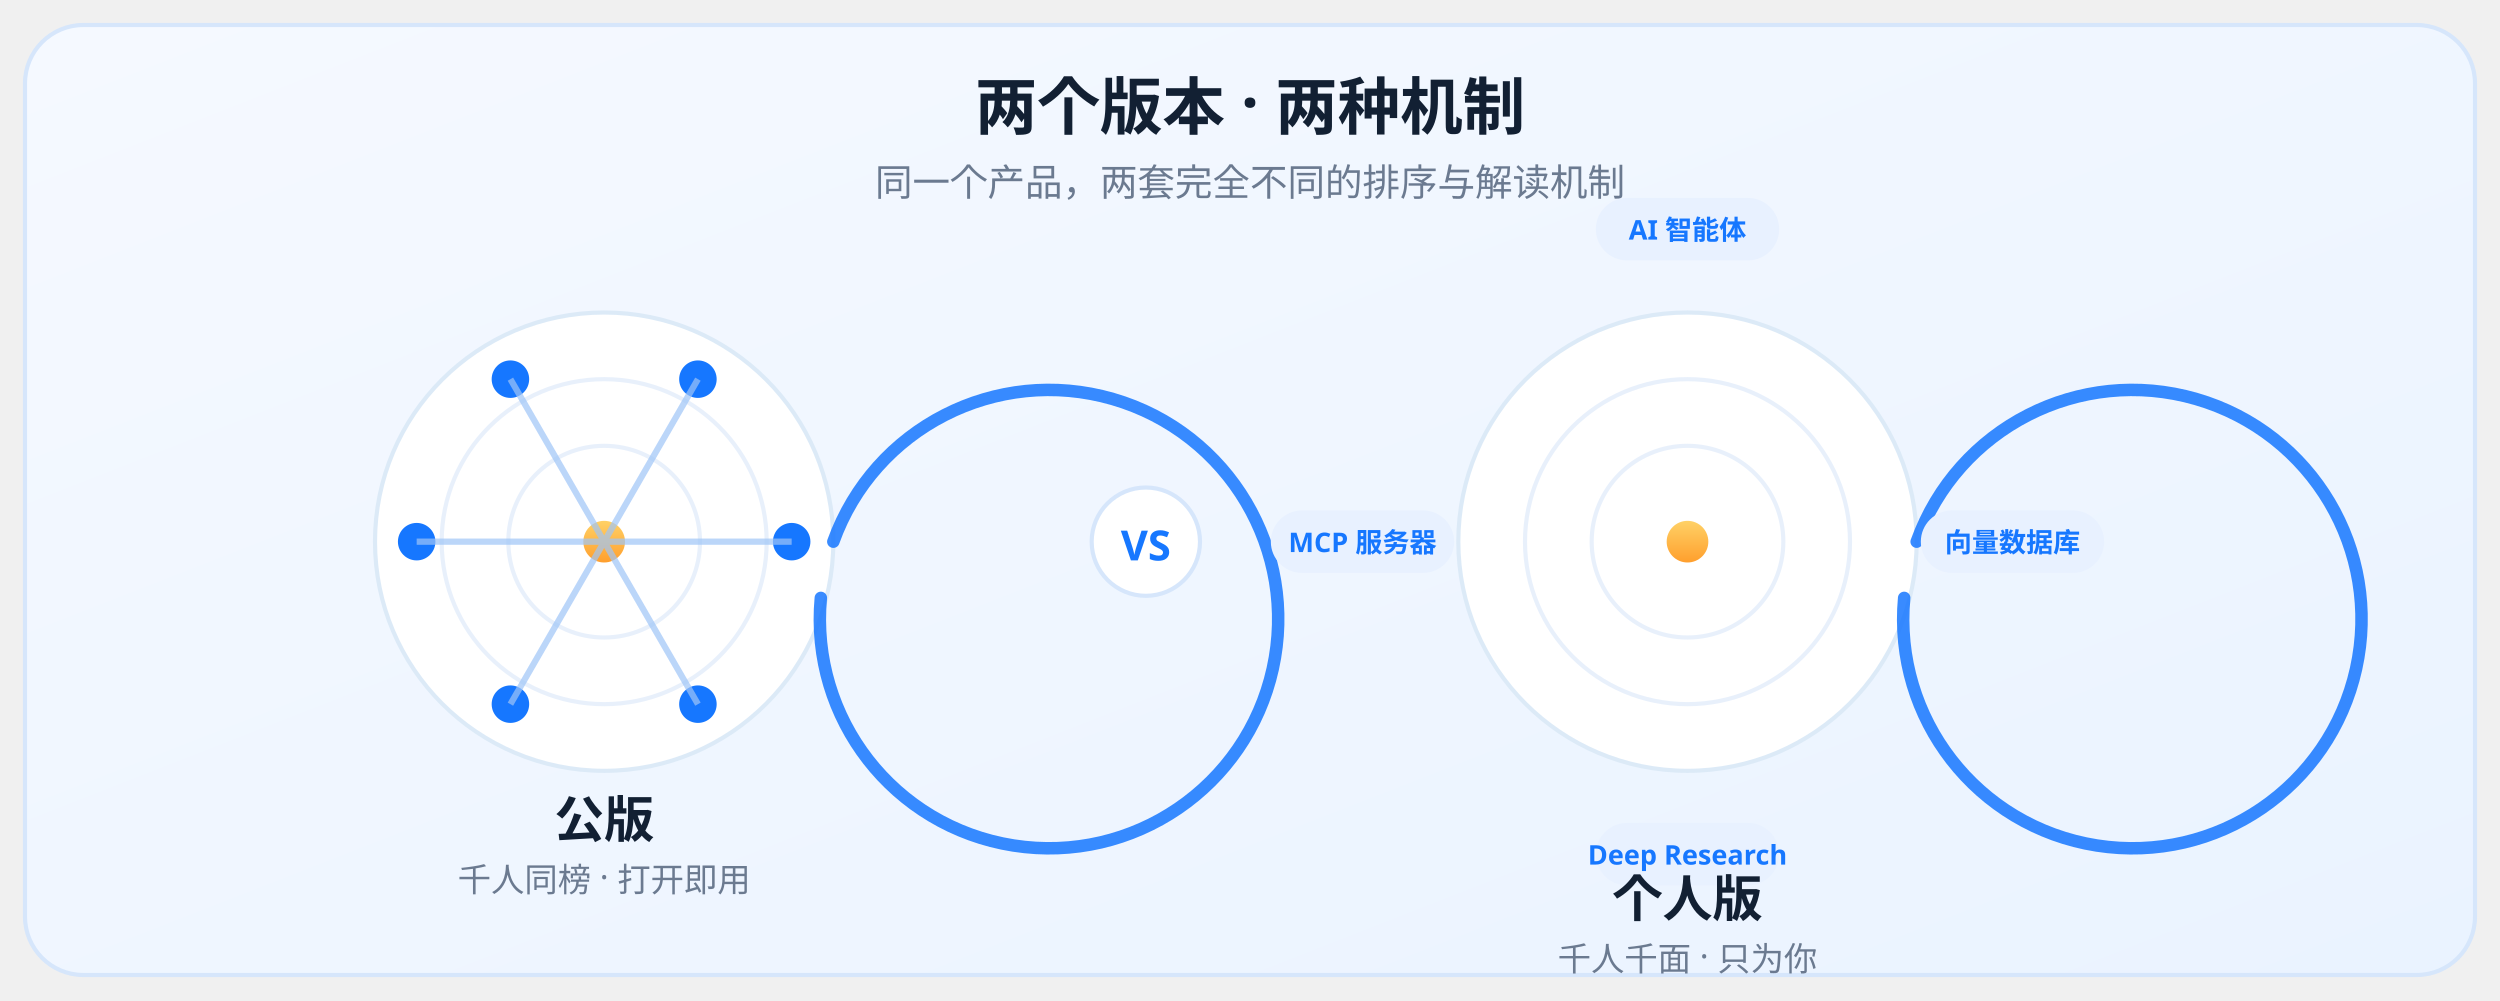
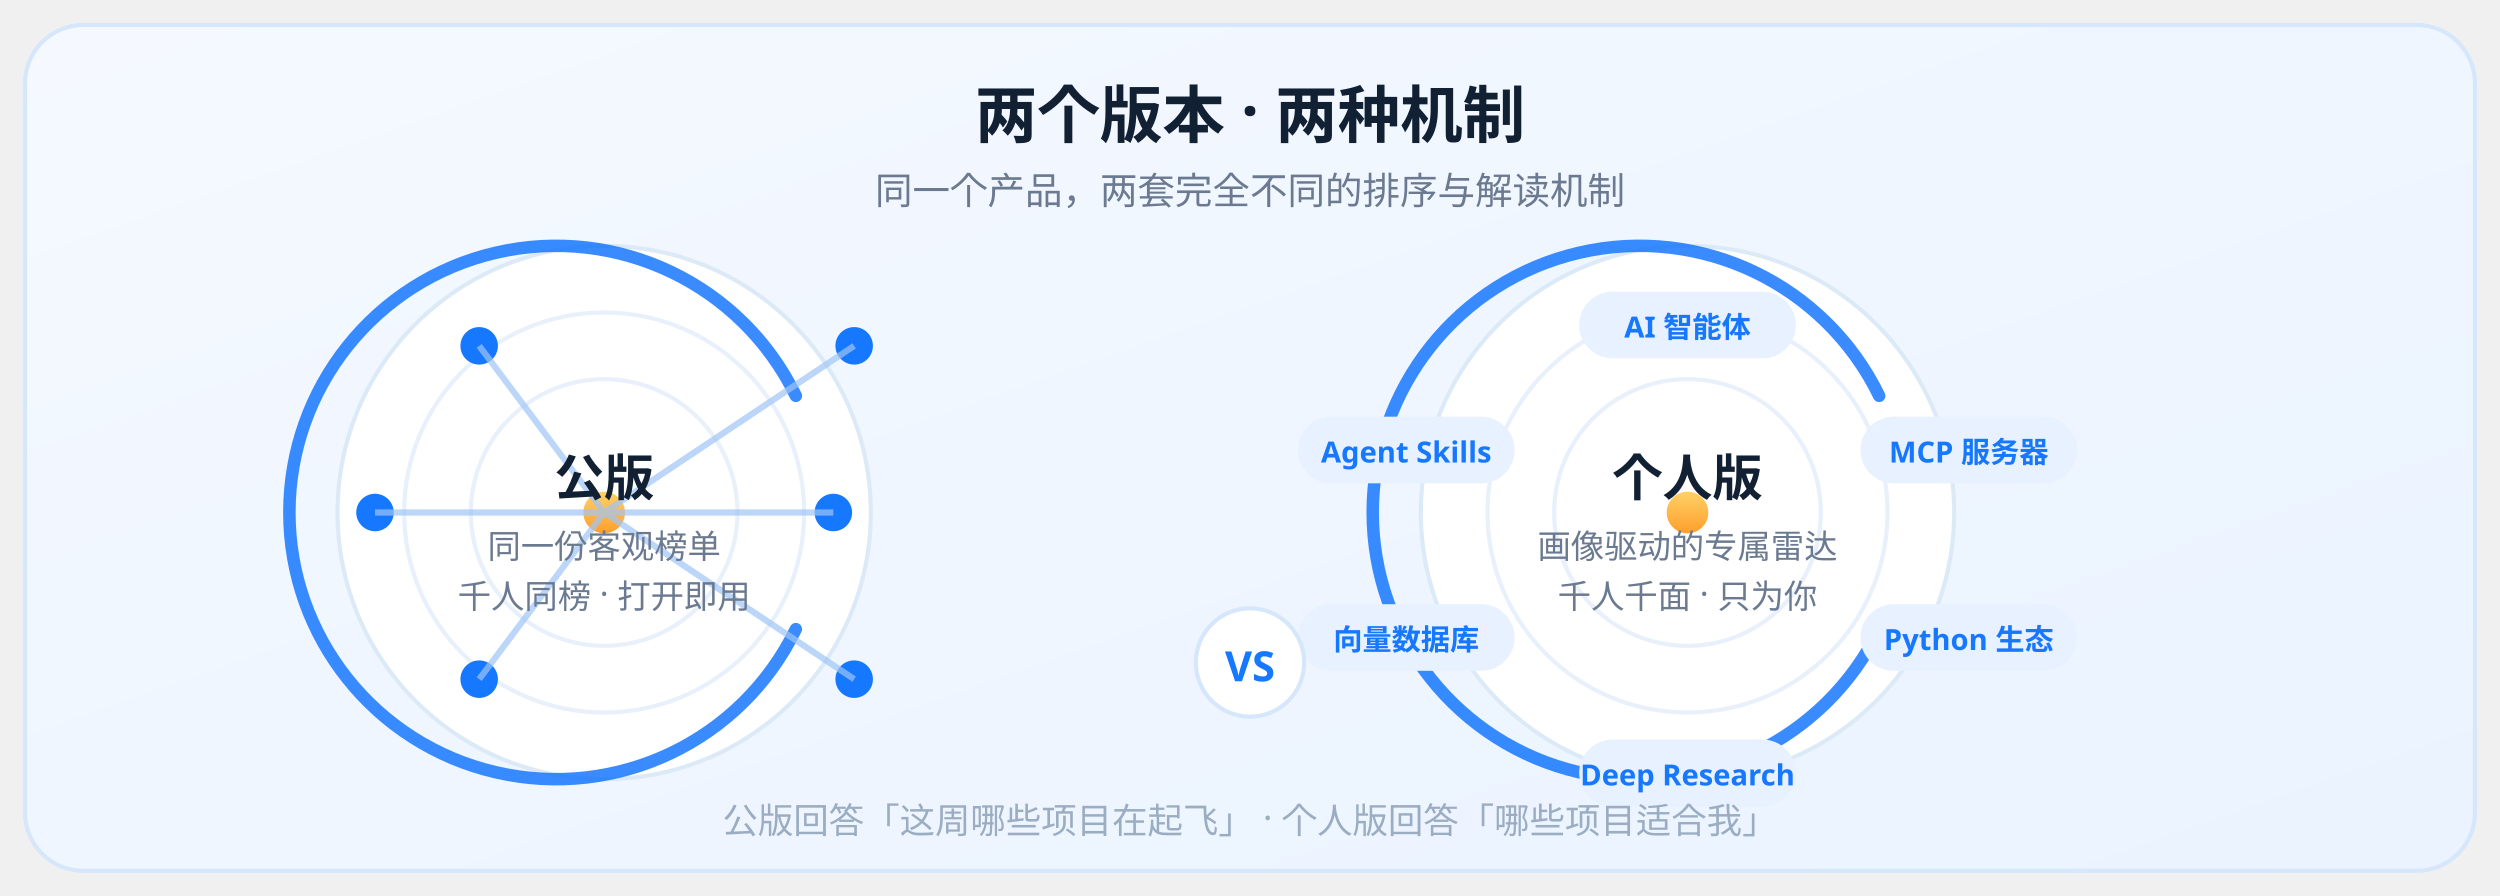
- <svg xmlns="http://www.w3.org/2000/svg" viewBox="0 0 1200 480" width="100%" role="img" aria-labelledby="t d">
+ <svg xmlns="http://www.w3.org/2000/svg" viewBox="0 0 1200 430" width="100%" role="img" aria-labelledby="t d">
  <defs>
    <linearGradient id="starG" x1="0" y1="0" x2="0" y2="1">
      <stop offset="0" stop-color="#FFD166" />
      <stop offset="1" stop-color="#FF9F2D" />
    </linearGradient>
    <linearGradient id="bgG" x1="0" y1="0" x2="1" y2="1">
      <stop offset="0" stop-color="#f5f9ff" />
      <stop offset="1" stop-color="#eaf3ff" />
    </linearGradient>
  </defs>
-   <rect x="12" y="12" width="1176" height="456" rx="28" fill="url(#bgG)" />
-   <rect x="12" y="12" width="1176" height="456" rx="28" fill="none" stroke="#d6e6fb" stroke-width="2" />
-   <text x="600" y="62" text-anchor="middle" font-family="Segoe UI, PingFang SC, Microsoft YaHei, sans-serif" font-size="30" font-weight="700" fill="#122033">两个版本 · 两种机制</text>
-   <text x="600" y="94" text-anchor="middle" font-family="Segoe UI, PingFang SC, Microsoft YaHei, sans-serif" font-size="18" fill="#6b7a90">同一个产品，两套完全不同的排序与解读机制</text>
-   <g transform="translate(120, 110)">
-     <circle cx="170" cy="150" r="110" fill="#ffffff" stroke="#dceaf7" stroke-width="2" />
-     <circle cx="170" cy="150" r="78" fill="none" stroke="#e8f0fb" stroke-width="2" />
-     <circle cx="170" cy="150" r="46" fill="none" stroke="#e8f0fb" stroke-width="2" />
-     <path d="M 280,150 A 110 110 0 1 1 274,177" fill="none" stroke="#1677ff" stroke-width="6" stroke-linecap="round" opacity="0.85" />
+   <rect x="12" y="12" width="1176" height="406" rx="28" fill="url(#bgG)" />
+   <rect x="12" y="12" width="1176" height="406" rx="28" fill="none" stroke="#d6e6fb" stroke-width="2" />
+   <text x="600" y="66" text-anchor="middle" font-family="Segoe UI, PingFang SC, Microsoft YaHei, sans-serif" font-size="30" font-weight="700" fill="#122033">两个版本 · 两种机制</text>
+   <text x="600" y="98" text-anchor="middle" font-family="Segoe UI, PingFang SC, Microsoft YaHei, sans-serif" font-size="18" fill="#6b7a90">同一个产品，两套完全不同的排序与解读机制</text>
+   <g transform="translate(120, 96)">
+     <circle cx="170" cy="150" r="128" fill="#ffffff" stroke="#dceaf7" stroke-width="2" />
+     <circle cx="170" cy="150" r="96" fill="none" stroke="#e8f0fb" stroke-width="2" />
+     <circle cx="170" cy="150" r="64" fill="none" stroke="#e8f0fb" stroke-width="2" />
+     <path d="M 262,94 A 128 128 0 1 0 262,206" fill="none" stroke="#1677ff" stroke-width="6" stroke-linecap="round" opacity="0.85" />
    <circle cx="170" cy="150" r="10" fill="url(#starG)" />
    <g fill="#1677ff">
-       <circle cx="260" cy="150" r="9" />
-       <circle cx="215" cy="72" r="9" />
-       <circle cx="125" cy="72" r="9" />
-       <circle cx="80" cy="150" r="9" />
-       <circle cx="125" cy="228" r="9" />
-       <circle cx="215" cy="228" r="9" />
+       <circle cx="110" cy="70" r="9" />
+       <circle cx="290" cy="70" r="9" />
+       <circle cx="60" cy="150" r="9" />
+       <circle cx="280" cy="150" r="9" />
+       <circle cx="110" cy="230" r="9" />
+       <circle cx="290" cy="230" r="9" />
    </g>
    <g stroke="#9ec4f7" stroke-width="3" opacity="0.7">
-       <line x1="170" y1="150" x2="260" y2="150" />
-       <line x1="170" y1="150" x2="215" y2="72" />
-       <line x1="170" y1="150" x2="125" y2="72" />
-       <line x1="170" y1="150" x2="80" y2="150" />
-       <line x1="170" y1="150" x2="125" y2="228" />
-       <line x1="170" y1="150" x2="215" y2="228" />
+       <line x1="170" y1="150" x2="110" y2="70" />
+       <line x1="170" y1="150" x2="290" y2="70" />
+       <line x1="170" y1="150" x2="60" y2="150" />
+       <line x1="170" y1="150" x2="280" y2="150" />
+       <line x1="170" y1="150" x2="110" y2="230" />
+       <line x1="170" y1="150" x2="290" y2="230" />
    </g>
  </g>
-   <text x="290" y="402" text-anchor="middle" font-family="Segoe UI, PingFang SC, Microsoft YaHei, sans-serif" font-size="24" font-weight="700" fill="#122033">公版</text>
-   <text x="290" y="428" text-anchor="middle" font-family="Segoe UI, PingFang SC, Microsoft YaHei, sans-serif" font-size="16" fill="#6b7a90">千人同榜 · 打开即用</text>
-   <g transform="translate(640, 110)">
-     <circle cx="170" cy="150" r="110" fill="#ffffff" stroke="#dceaf7" stroke-width="2" />
-     <circle cx="170" cy="150" r="78" fill="none" stroke="#e8f0fb" stroke-width="2" />
-     <circle cx="170" cy="150" r="46" fill="none" stroke="#e8f0fb" stroke-width="2" />
-     <path d="M 280,150 A 110 110 0 1 1 274,177" fill="none" stroke="#1677ff" stroke-width="6" stroke-linecap="round" opacity="0.85" />
+   <text x="290" y="238" text-anchor="middle" font-family="Segoe UI, PingFang SC, Microsoft YaHei, sans-serif" font-size="24" font-weight="700" fill="#122033">公版</text>
+   <text x="290" y="268" text-anchor="middle" font-family="Segoe UI, PingFang SC, Microsoft YaHei, sans-serif" font-size="16" fill="#6b7a90">同一份客观榜单</text>
+   <text x="290" y="292" text-anchor="middle" font-family="Segoe UI, PingFang SC, Microsoft YaHei, sans-serif" font-size="16" fill="#6b7a90">千人同榜 · 打开即用</text>
+   <g transform="translate(640, 96)">
+     <circle cx="170" cy="150" r="128" fill="#ffffff" stroke="#dceaf7" stroke-width="2" />
+     <circle cx="170" cy="150" r="96" fill="none" stroke="#e8f0fb" stroke-width="2" />
+     <circle cx="170" cy="150" r="64" fill="none" stroke="#e8f0fb" stroke-width="2" />
+     <path d="M 262,94 A 128 128 0 1 0 262,206" fill="none" stroke="#1677ff" stroke-width="6" stroke-linecap="round" opacity="0.85" />
    <circle cx="170" cy="150" r="10" fill="url(#starG)" />
-     <g font-family="Segoe UI, PingFang SC, Microsoft YaHei, sans-serif" font-size="13" font-weight="600">
-       <g transform="translate(170,0)">
-         <rect x="-44" y="-15" width="88" height="30" rx="15" fill="#e8f1ff" />
-         <text x="0" y="5" text-anchor="middle" fill="#1677ff">AI 智能体</text>
+     <g font-family="Segoe UI, PingFang SC, Microsoft YaHei, sans-serif" font-size="14" font-weight="600">
+       <g transform="translate(170,60)">
+         <rect x="-52" y="-16" width="104" height="32" rx="16" fill="#e8f1ff" />
+         <text x="0" y="6" text-anchor="middle" fill="#1677ff">AI 智能体</text>
      </g>
-       <g transform="translate(170,300)">
-         <rect x="-44" y="-15" width="88" height="30" rx="15" fill="#e8f1ff" />
-         <text x="0" y="5" text-anchor="middle" fill="#1677ff">Deep Research</text>
+       <g transform="translate(305,120)">
+         <rect x="-52" y="-16" width="104" height="32" rx="16" fill="#e8f1ff" />
+         <text x="0" y="6" text-anchor="middle" fill="#1677ff">MCP 服务器</text>
      </g>
-       <g transform="translate(14,150)">
-         <rect x="-44" y="-15" width="88" height="30" rx="15" fill="#e8f1ff" />
-         <text x="0" y="5" text-anchor="middle" fill="#1677ff">MCP 服务器</text>
+       <g transform="translate(305,210)">
+         <rect x="-52" y="-16" width="104" height="32" rx="16" fill="#e8f1ff" />
+         <text x="0" y="6" text-anchor="middle" fill="#1677ff">Python 生态</text>
      </g>
-       <g transform="translate(326,150)">
-         <rect x="-44" y="-15" width="88" height="30" rx="15" fill="#e8f1ff" />
-         <text x="0" y="5" text-anchor="middle" fill="#1677ff">向量数据库</text>
+       <g transform="translate(170,275)">
+         <rect x="-52" y="-16" width="104" height="32" rx="16" fill="#e8f1ff" />
+         <text x="0" y="6" text-anchor="middle" fill="#1677ff">Deep Research</text>
+       </g>
+       <g transform="translate(35,210)">
+         <rect x="-52" y="-16" width="104" height="32" rx="16" fill="#e8f1ff" />
+         <text x="0" y="6" text-anchor="middle" fill="#1677ff">向量数据库</text>
+       </g>
+       <g transform="translate(35,120)">
+         <rect x="-52" y="-16" width="104" height="32" rx="16" fill="#e8f1ff" />
+         <text x="0" y="6" text-anchor="middle" fill="#1677ff">Agent Skills</text>
      </g>
    </g>
  </g>
-   <text x="810" y="440" text-anchor="middle" font-family="Segoe UI, PingFang SC, Microsoft YaHei, sans-serif" font-size="24" font-weight="700" fill="#122033">个人版</text>
-   <text x="810" y="466" text-anchor="middle" font-family="Segoe UI, PingFang SC, Microsoft YaHei, sans-serif" font-size="16" fill="#6b7a90">千人千面 · 只为你</text>
-   <g transform="translate(550,260)">
+   <text x="810" y="238" text-anchor="middle" font-family="Segoe UI, PingFang SC, Microsoft YaHei, sans-serif" font-size="24" font-weight="700" fill="#122033">个人版</text>
+   <text x="810" y="268" text-anchor="middle" font-family="Segoe UI, PingFang SC, Microsoft YaHei, sans-serif" font-size="16" fill="#6b7a90">画像驱动的专属雷达</text>
+   <text x="810" y="292" text-anchor="middle" font-family="Segoe UI, PingFang SC, Microsoft YaHei, sans-serif" font-size="16" fill="#6b7a90">千人千面 · 只为你</text>
+   <g transform="translate(600,318)">
    <circle r="26" fill="#ffffff" stroke="#d6e6fb" stroke-width="2" />
    <text y="9" text-anchor="middle" font-family="Segoe UI, PingFang SC, Microsoft YaHei, sans-serif" font-size="20" font-weight="700" fill="#1677ff">VS</text>
  </g>
+   <text x="600" y="400" text-anchor="middle" font-family="Segoe UI, PingFang SC, Microsoft YaHei, sans-serif" font-size="17" fill="#9badc2">公版回答「这周哪些项目在起飞」 · 个人版回答「哪些项目适合我」</text>
</svg>
